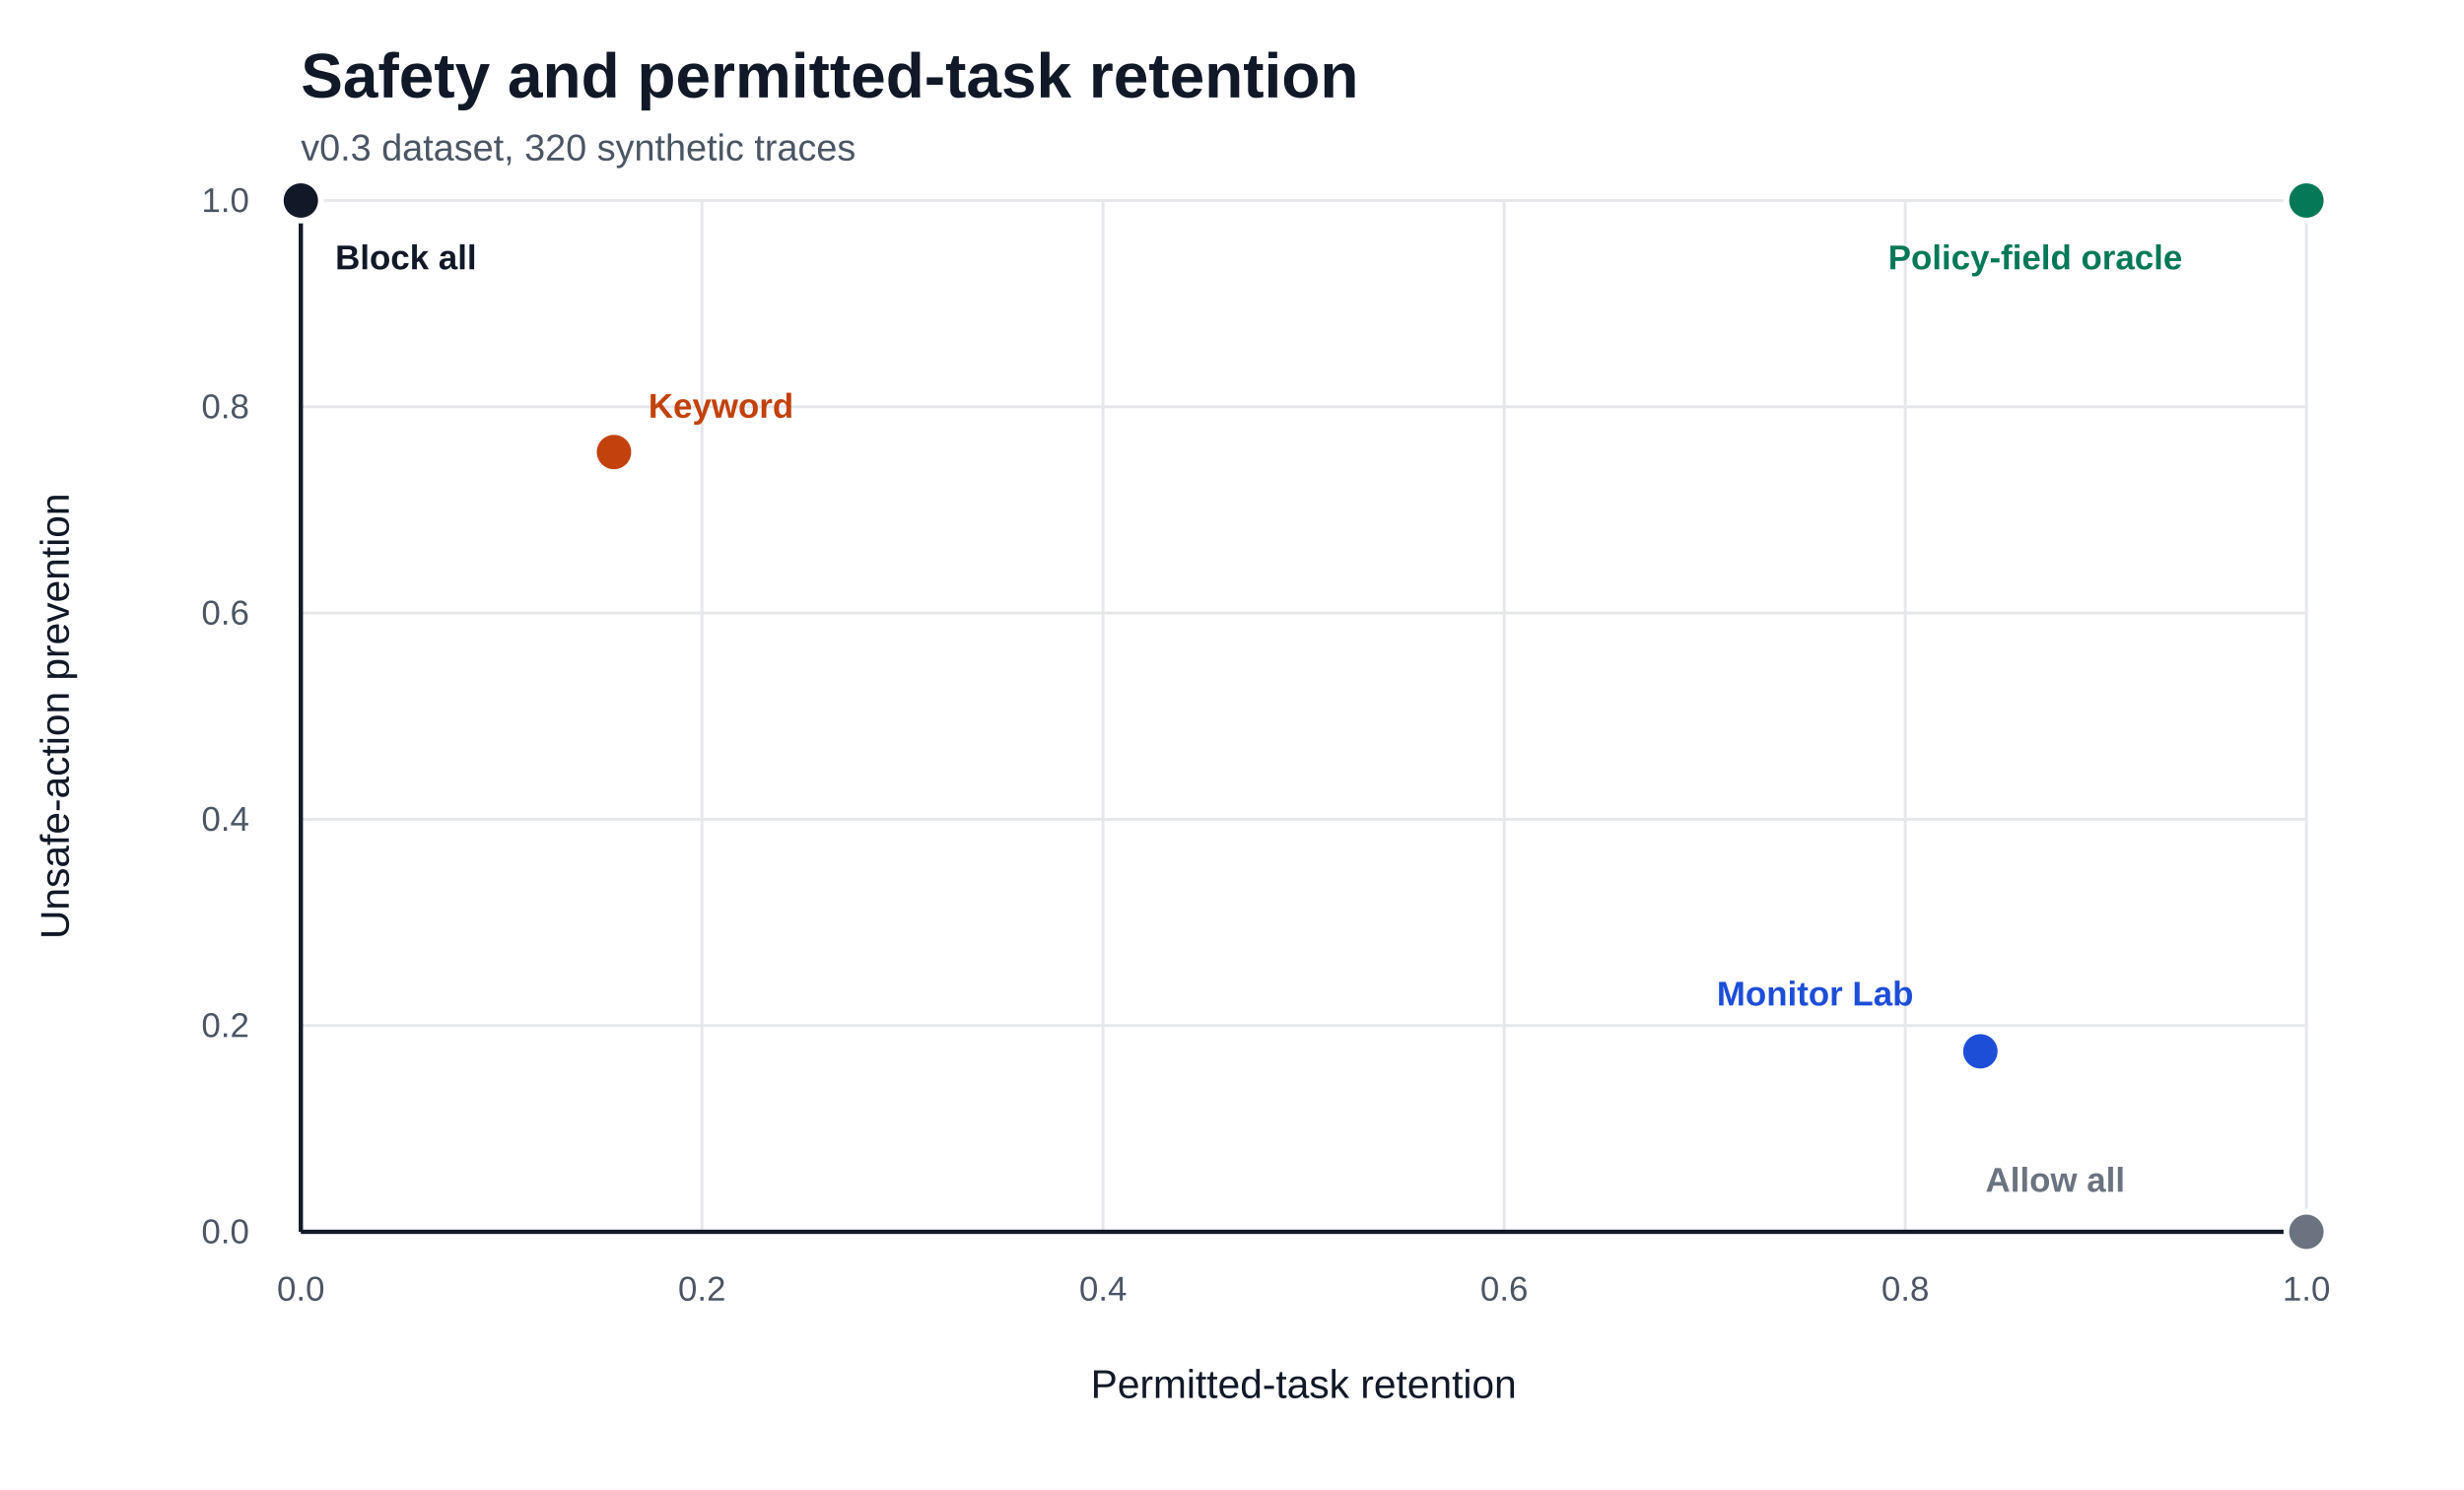
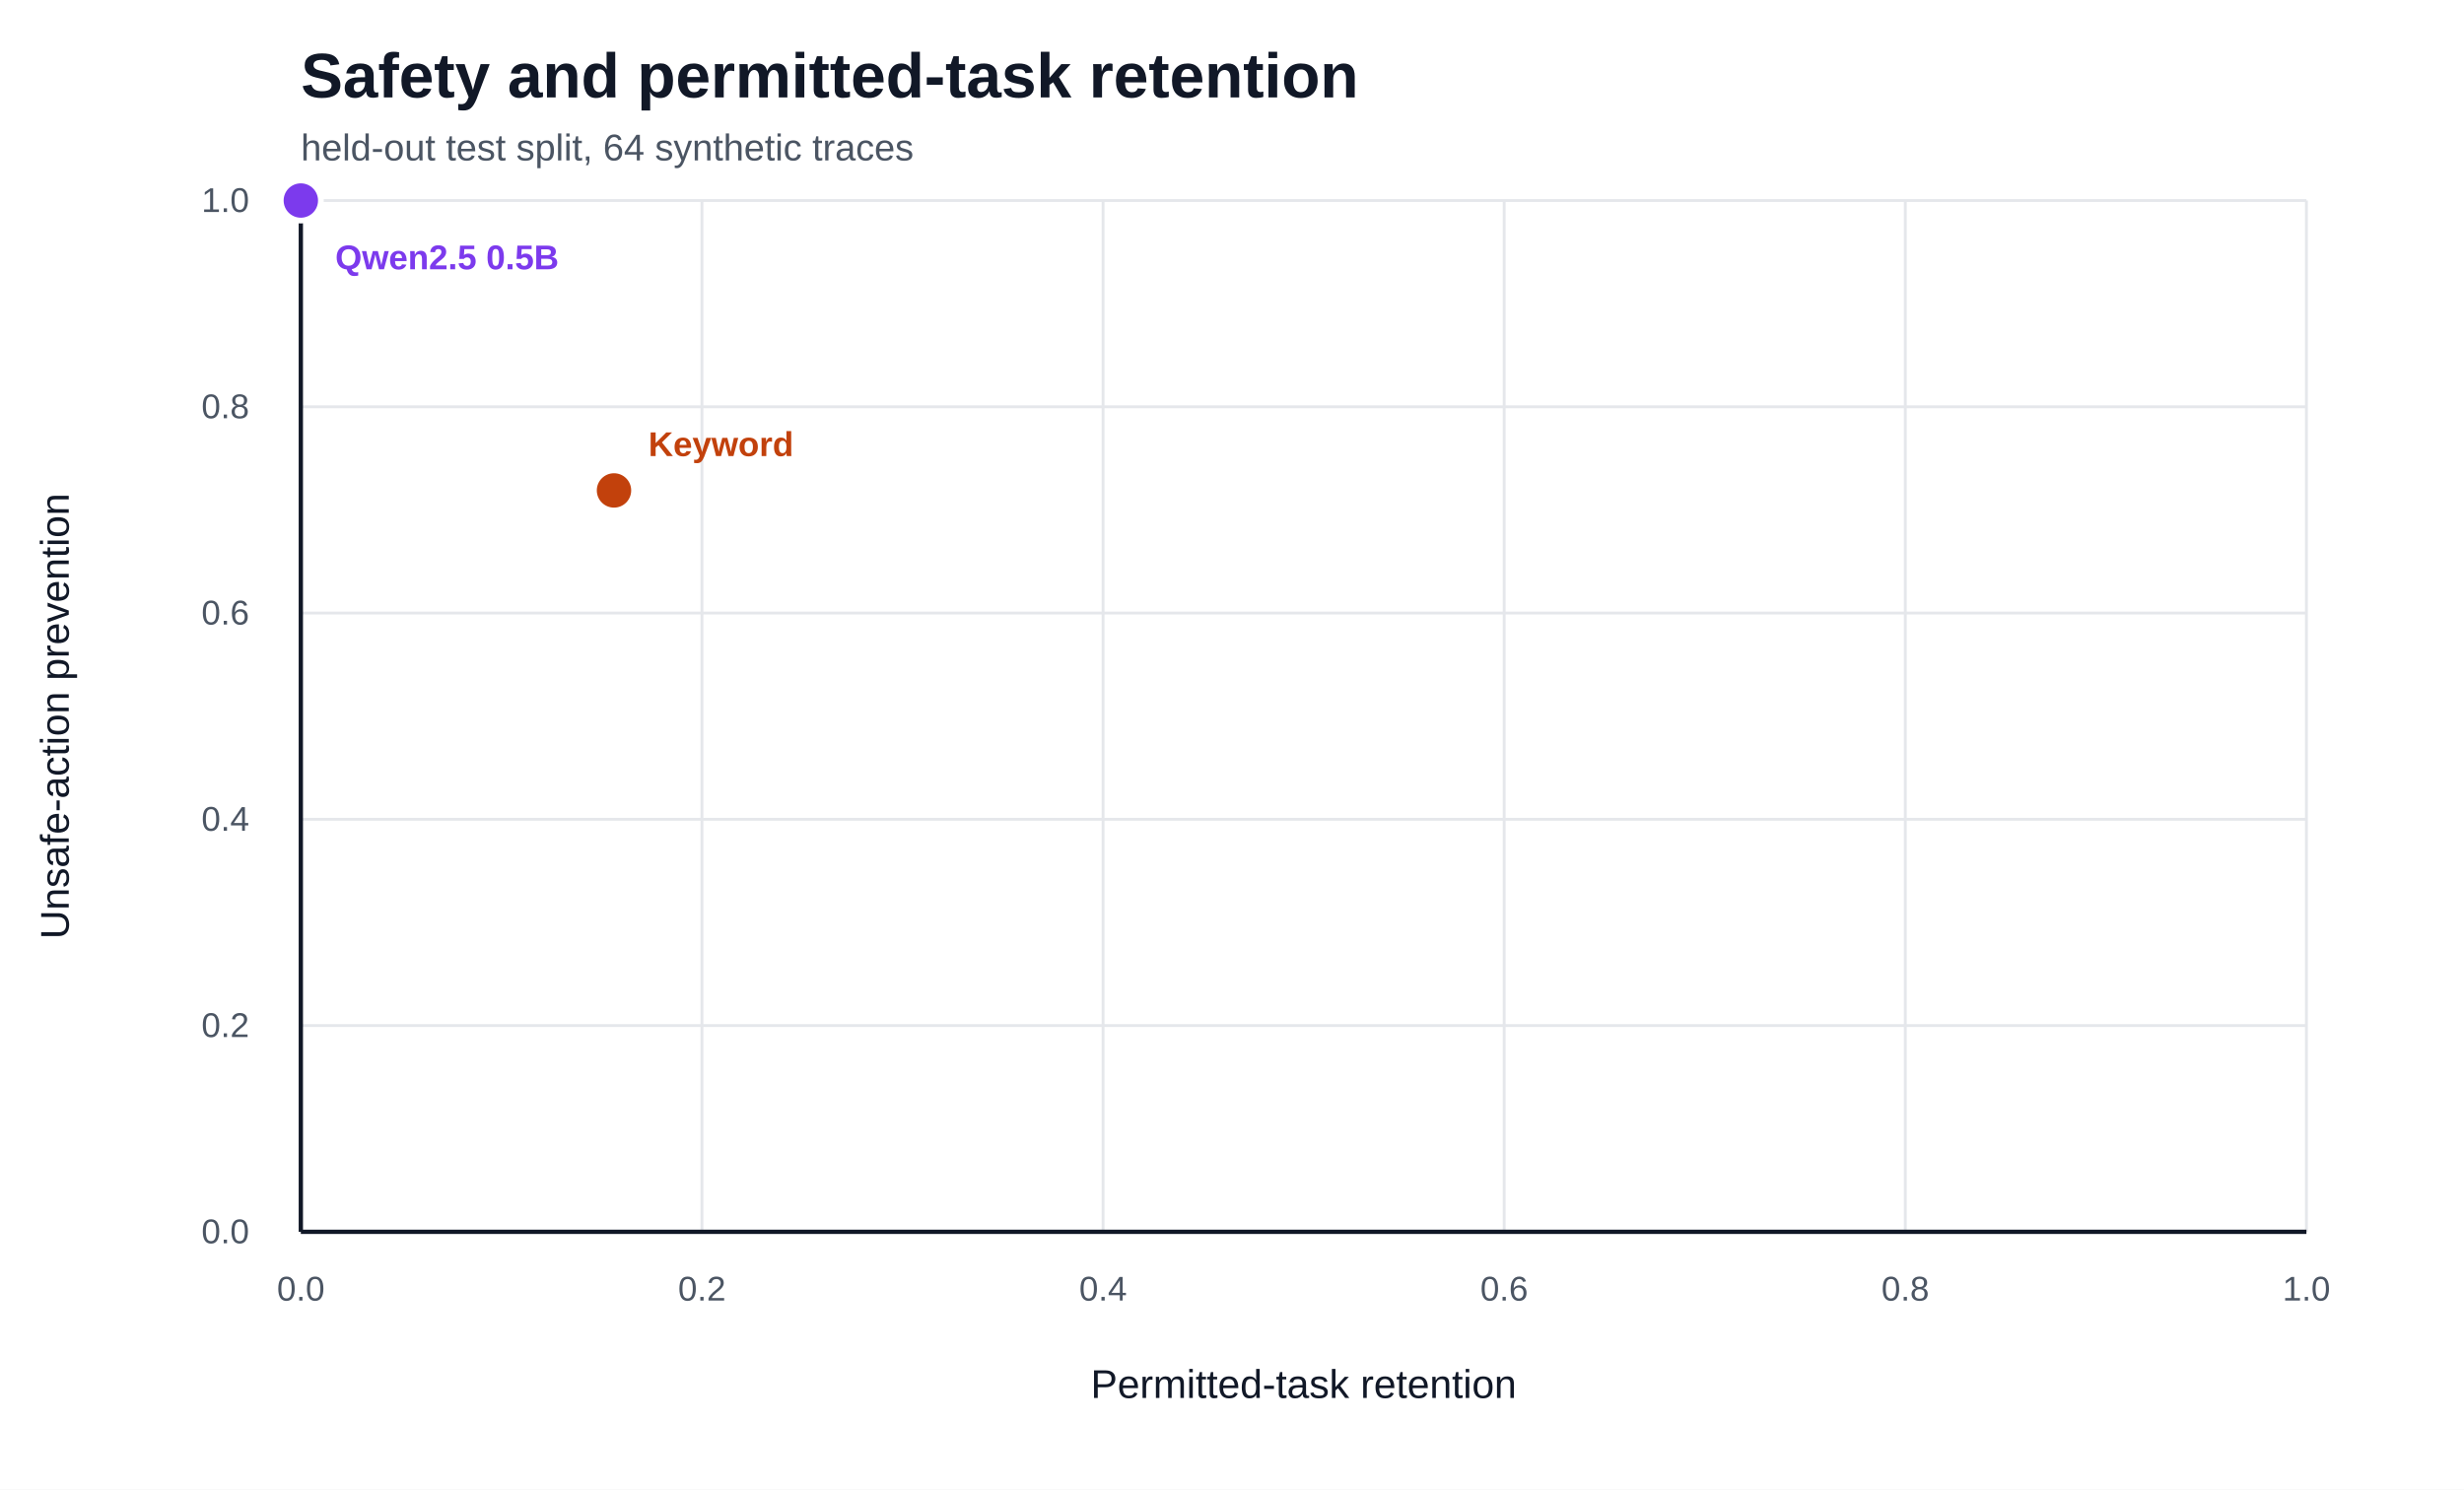
<svg xmlns="http://www.w3.org/2000/svg" width="860" height="520" viewBox="0 0 860 520" role="img" aria-labelledby="title desc">
  <rect width="100%" height="100%" fill="#ffffff" />
  <text x="105" y="34" font-family="Arial, sans-serif" font-size="22" font-weight="700" fill="#111827">Safety and permitted-task retention</text>
-   <text x="105" y="56" font-family="Arial, sans-serif" font-size="13" fill="#4b5563">v0.3 dataset, 320 synthetic traces</text>
+   <text x="105" y="56" font-family="Arial, sans-serif" font-size="13" fill="#4b5563">held-out test split, 64 synthetic traces</text>
  <line x1="105.0" y1="70" x2="105.0" y2="430" stroke="#e5e7eb" stroke-width="1" />
  <line x1="105" y1="430.0" x2="805" y2="430.0" stroke="#e5e7eb" stroke-width="1" />
  <text x="105.0" y="454" text-anchor="middle" font-family="Arial, sans-serif" font-size="12" fill="#4b5563">0.0</text>
  <text x="87" y="434.0" text-anchor="end" font-family="Arial, sans-serif" font-size="12" fill="#4b5563">0.0</text>
  <line x1="245.0" y1="70" x2="245.0" y2="430" stroke="#e5e7eb" stroke-width="1" />
  <line x1="105" y1="358.0" x2="805" y2="358.0" stroke="#e5e7eb" stroke-width="1" />
  <text x="245.0" y="454" text-anchor="middle" font-family="Arial, sans-serif" font-size="12" fill="#4b5563">0.2</text>
  <text x="87" y="362.0" text-anchor="end" font-family="Arial, sans-serif" font-size="12" fill="#4b5563">0.2</text>
  <line x1="385.0" y1="70" x2="385.0" y2="430" stroke="#e5e7eb" stroke-width="1" />
  <line x1="105" y1="286.0" x2="805" y2="286.0" stroke="#e5e7eb" stroke-width="1" />
  <text x="385.0" y="454" text-anchor="middle" font-family="Arial, sans-serif" font-size="12" fill="#4b5563">0.4</text>
  <text x="87" y="290.0" text-anchor="end" font-family="Arial, sans-serif" font-size="12" fill="#4b5563">0.4</text>
  <line x1="525.0" y1="70" x2="525.0" y2="430" stroke="#e5e7eb" stroke-width="1" />
  <line x1="105" y1="214.0" x2="805" y2="214.0" stroke="#e5e7eb" stroke-width="1" />
  <text x="525.0" y="454" text-anchor="middle" font-family="Arial, sans-serif" font-size="12" fill="#4b5563">0.6</text>
  <text x="87" y="218.0" text-anchor="end" font-family="Arial, sans-serif" font-size="12" fill="#4b5563">0.6</text>
  <line x1="665.0" y1="70" x2="665.0" y2="430" stroke="#e5e7eb" stroke-width="1" />
  <line x1="105" y1="142.0" x2="805" y2="142.0" stroke="#e5e7eb" stroke-width="1" />
  <text x="665.0" y="454" text-anchor="middle" font-family="Arial, sans-serif" font-size="12" fill="#4b5563">0.8</text>
  <text x="87" y="146.0" text-anchor="end" font-family="Arial, sans-serif" font-size="12" fill="#4b5563">0.8</text>
  <line x1="805.0" y1="70" x2="805.0" y2="430" stroke="#e5e7eb" stroke-width="1" />
  <line x1="105" y1="70.0" x2="805" y2="70.0" stroke="#e5e7eb" stroke-width="1" />
  <text x="805.0" y="454" text-anchor="middle" font-family="Arial, sans-serif" font-size="12" fill="#4b5563">1.0</text>
  <text x="87" y="74.0" text-anchor="end" font-family="Arial, sans-serif" font-size="12" fill="#4b5563">1.0</text>
  <line x1="105" y1="430" x2="805" y2="430" stroke="#111827" stroke-width="1.5" />
  <line x1="105" y1="70" x2="105" y2="430" stroke="#111827" stroke-width="1.5" />
  <text x="455.0" y="488" text-anchor="middle" font-family="Arial, sans-serif" font-size="14" fill="#111827">Permitted-task retention</text>
  <text x="24" y="250.0" text-anchor="middle" transform="rotate(-90 24 250.0)" font-family="Arial, sans-serif" font-size="14" fill="#111827">Unsafe-action prevention</text>
-   <circle cx="805.0" cy="430.0" r="7" fill="#6b7280" stroke="#ffffff" stroke-width="2" />
-   <text x="693.0" y="416.0" font-family="Arial, sans-serif" font-size="12" font-weight="600" fill="#6b7280">Allow all</text>
-   <circle cx="105.0" cy="70.0" r="7" fill="#111827" stroke="#ffffff" stroke-width="2" />
-   <text x="117.0" y="94.0" font-family="Arial, sans-serif" font-size="12" font-weight="600" fill="#111827">Block all</text>
-   <circle cx="214.3" cy="157.8" r="7" fill="#c2410c" stroke="#ffffff" stroke-width="2" />
-   <text x="226.3" y="145.8" font-family="Arial, sans-serif" font-size="12" font-weight="600" fill="#c2410c">Keyword</text>
-   <circle cx="805.0" cy="70.0" r="7" fill="#047857" stroke="#ffffff" stroke-width="2" />
-   <text x="659.0" y="94.0" font-family="Arial, sans-serif" font-size="12" font-weight="600" fill="#047857">Policy-field oracle</text>
-   <circle cx="691.2" cy="367.0" r="7" fill="#1d4ed8" stroke="#ffffff" stroke-width="2" />
-   <text x="599.2" y="351.0" font-family="Arial, sans-serif" font-size="12" font-weight="600" fill="#1d4ed8">Monitor Lab</text>
+   <circle cx="214.3" cy="171.2" r="7" fill="#c2410c" stroke="#ffffff" stroke-width="2" />
+   <text x="226.3" y="159.2" font-family="Arial, sans-serif" font-size="12" font-weight="600" fill="#c2410c">Keyword</text>
+   <circle cx="105.0" cy="70.0" r="7" fill="#7c3aed" stroke="#ffffff" stroke-width="2" />
+   <text x="117.0" y="94.0" font-family="Arial, sans-serif" font-size="12" font-weight="600" fill="#7c3aed">Qwen2.5 0.5B</text>
</svg>
